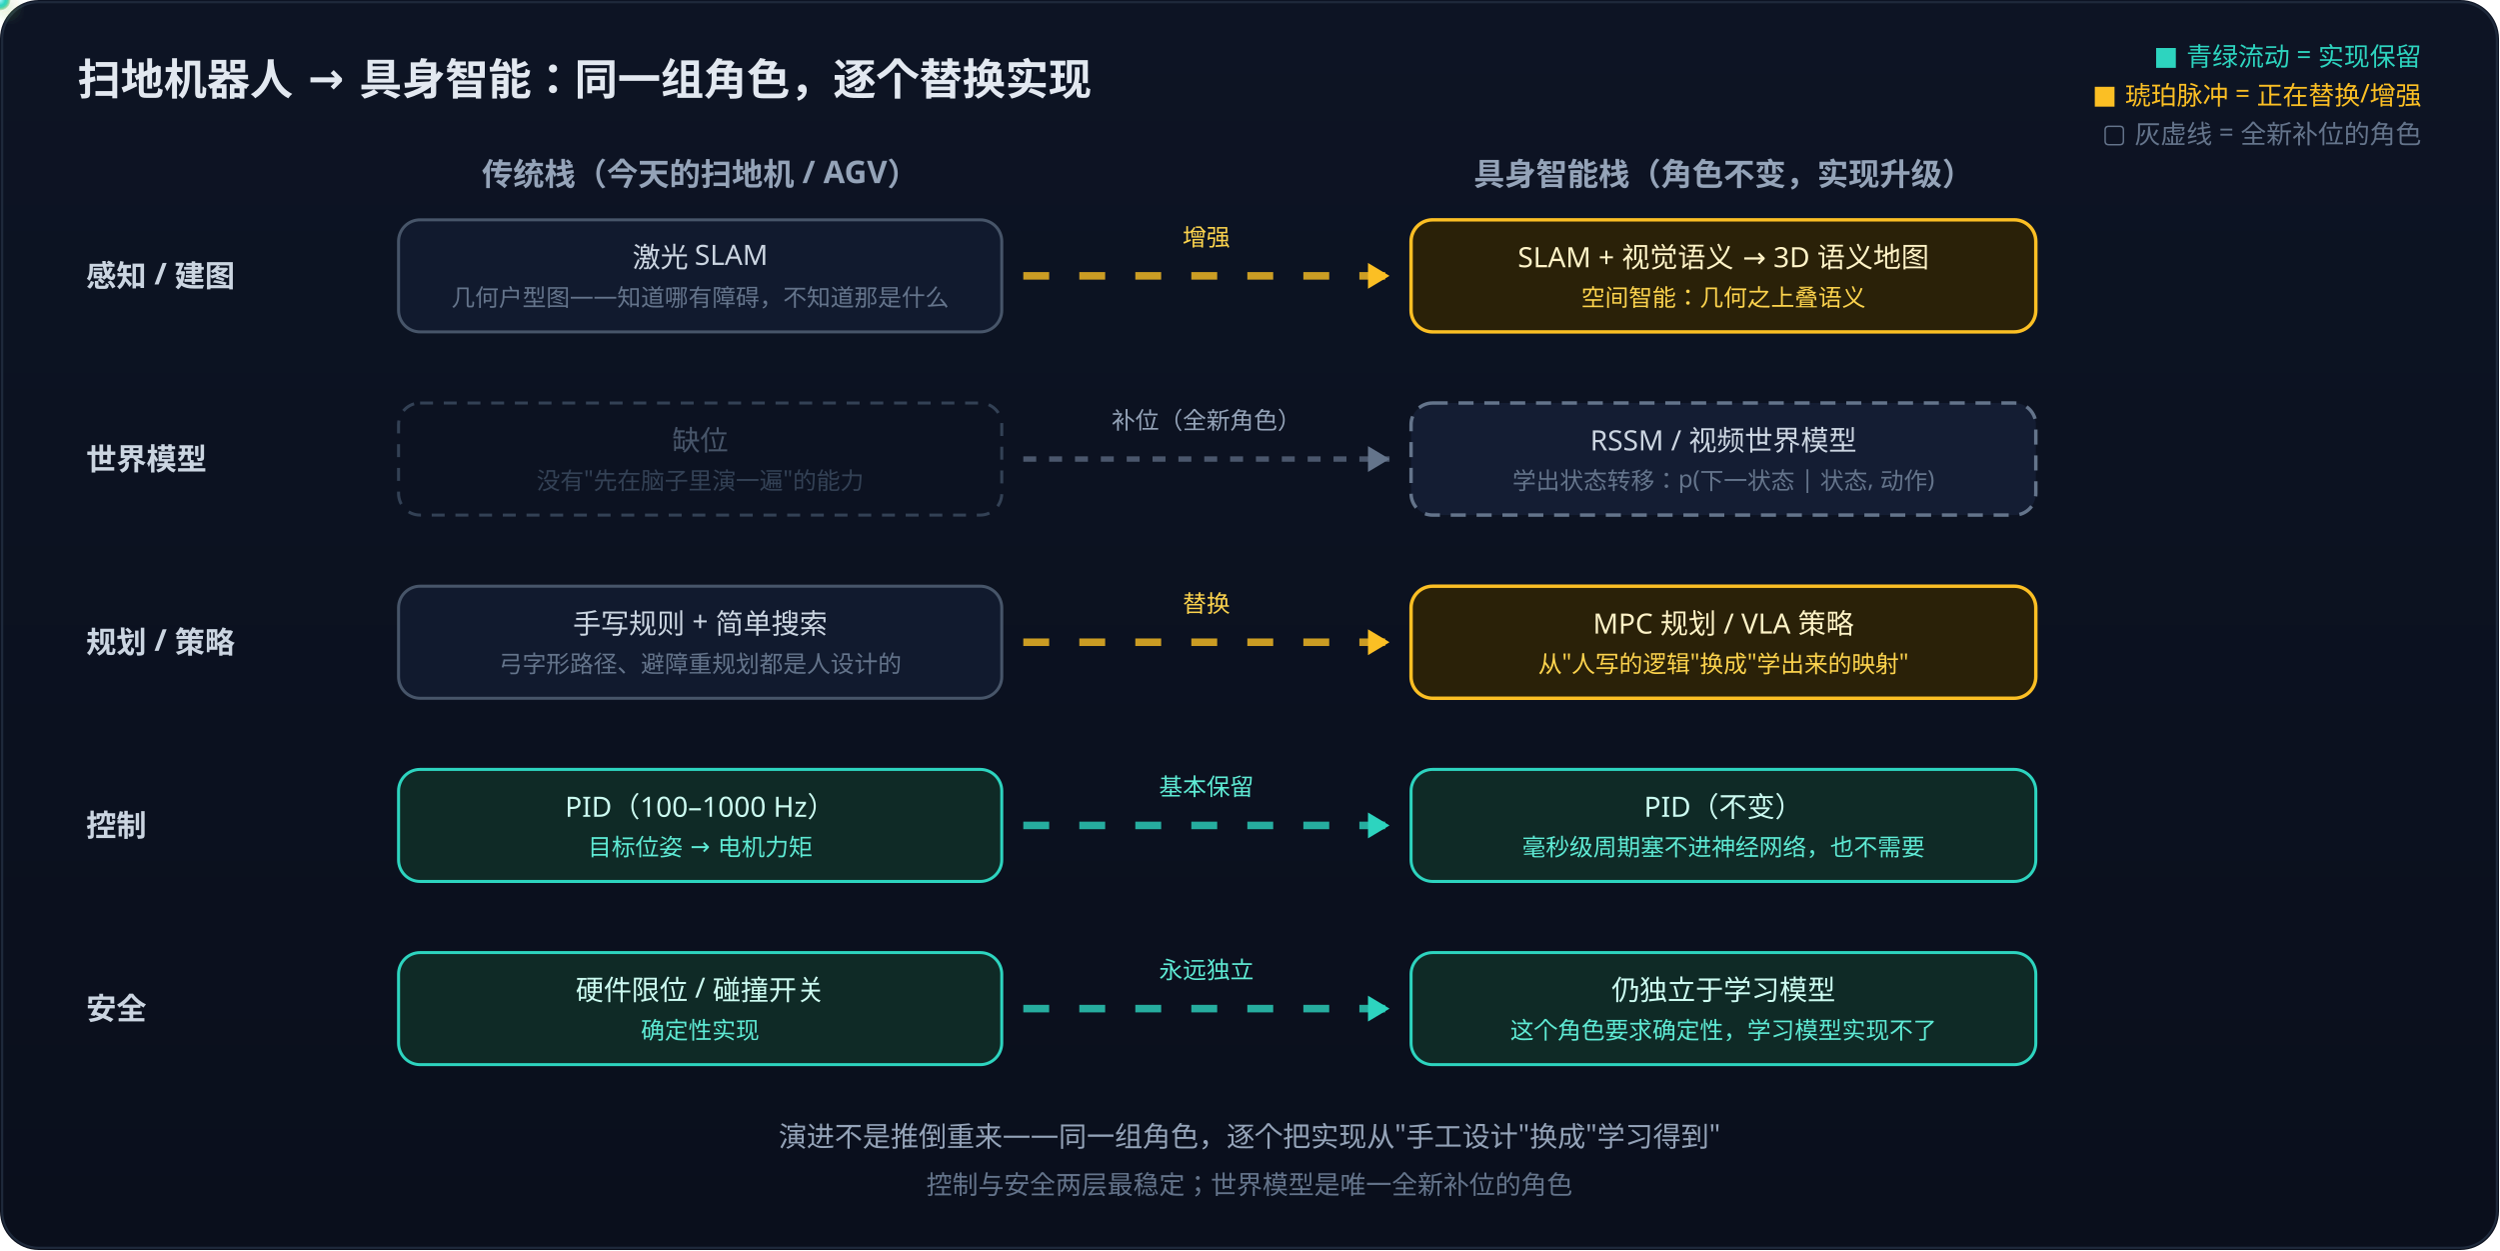
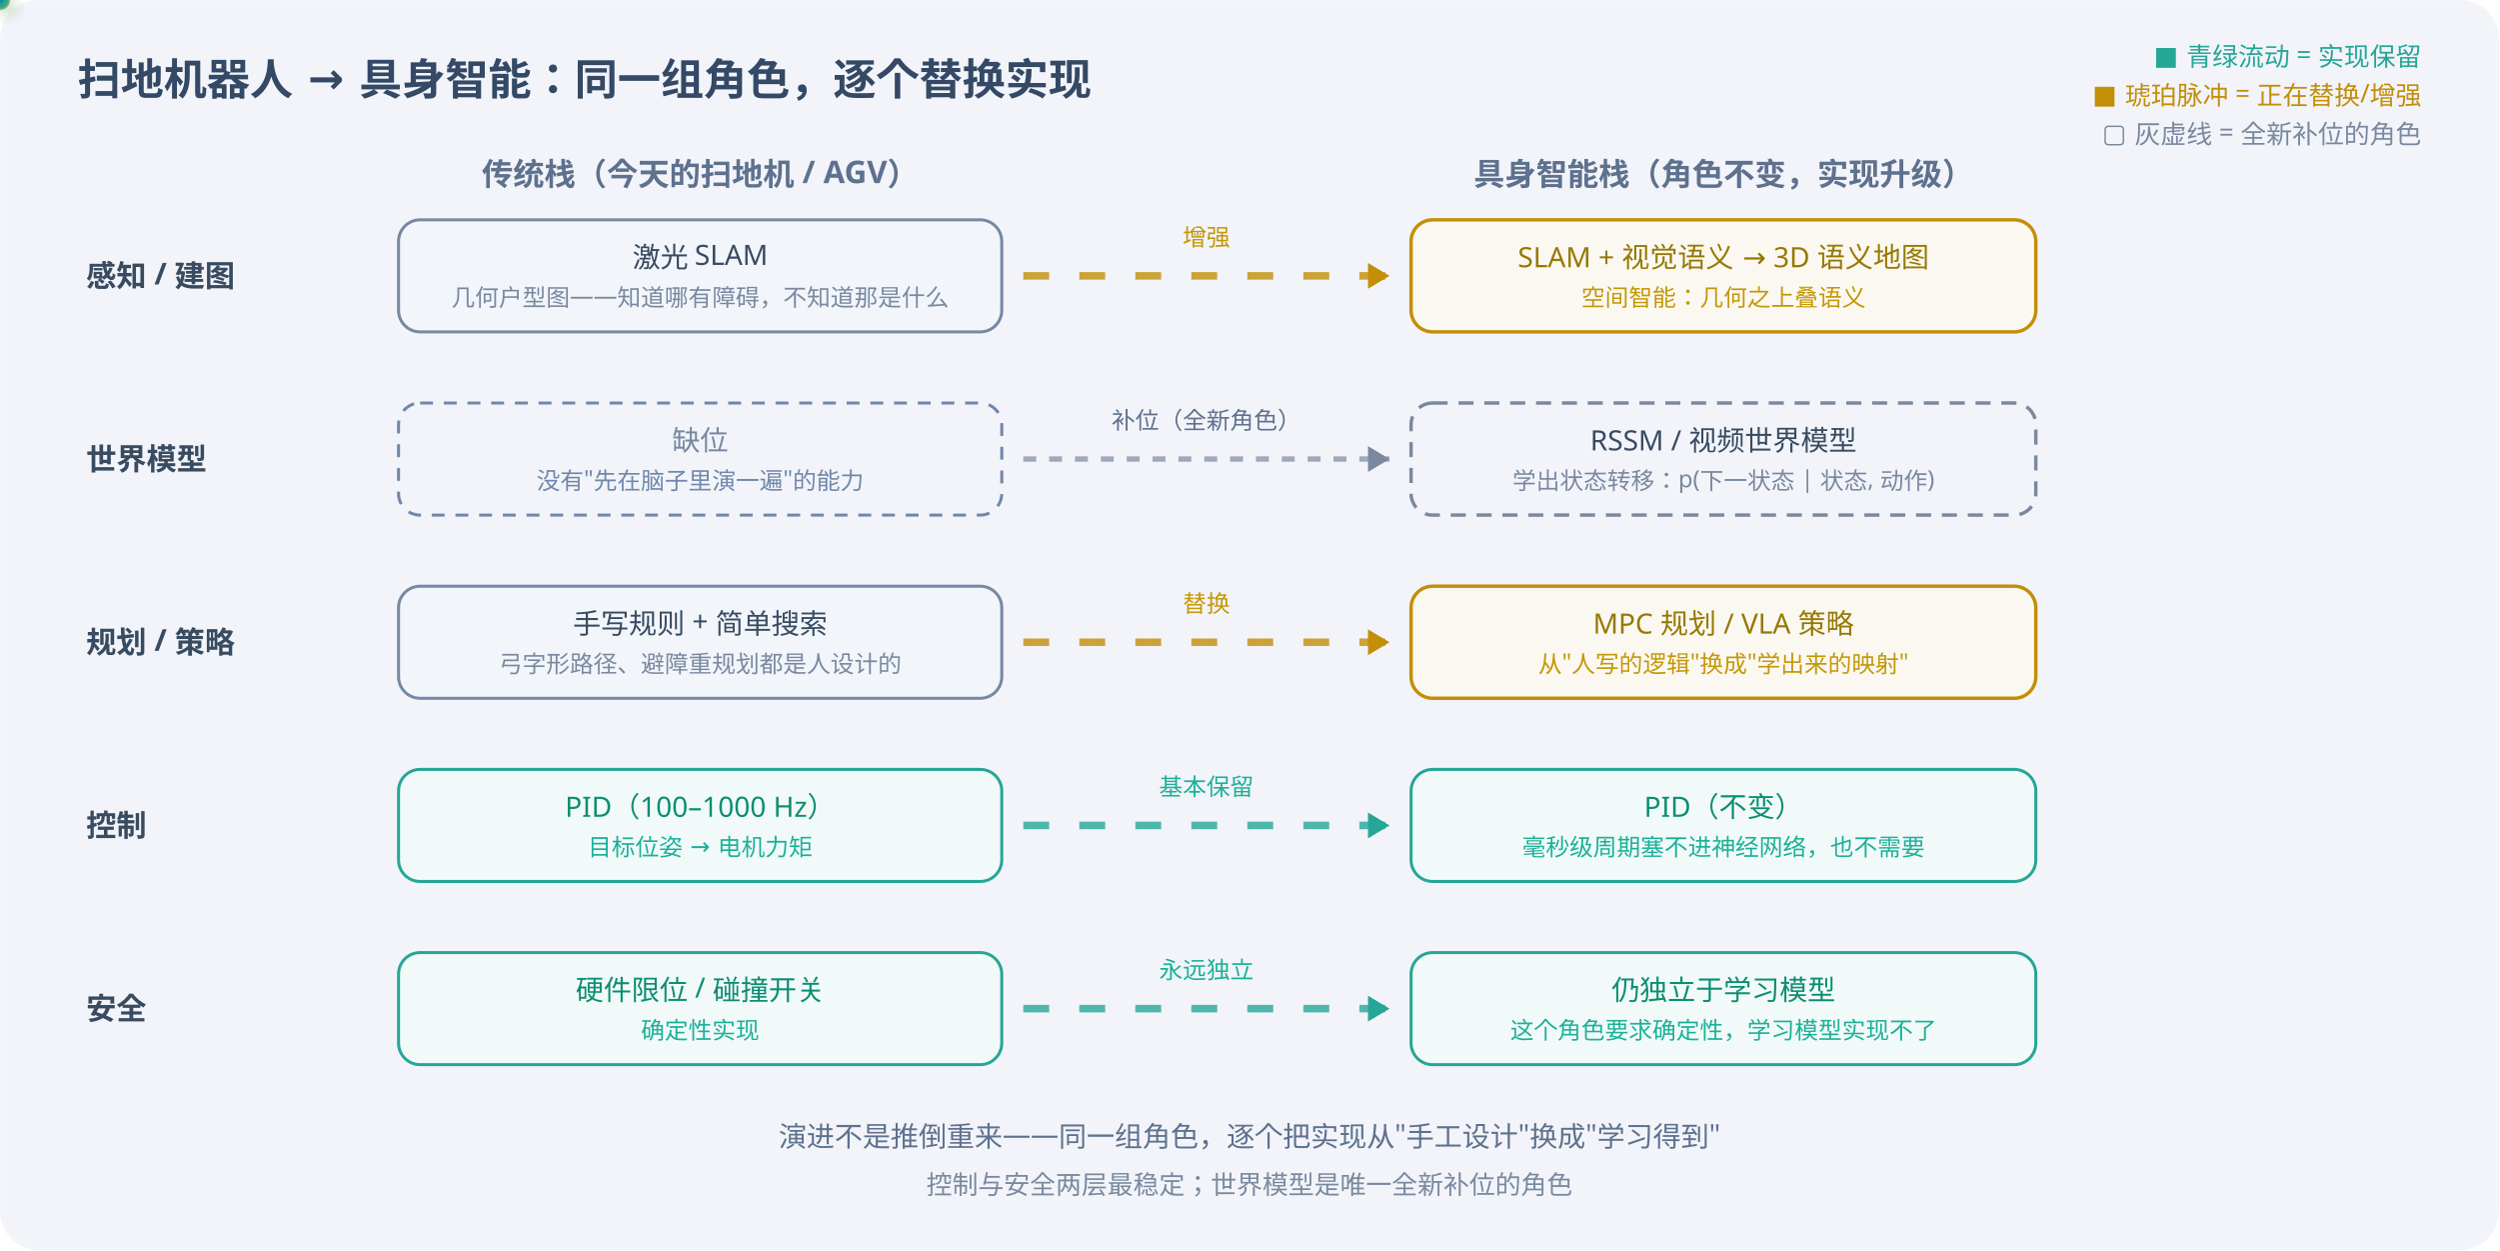
<svg xmlns="http://www.w3.org/2000/svg" width="1160" height="580" viewBox="0 0 1160 580" font-family="PingFang SC, Hiragino Sans GB, Microsoft YaHei, sans-serif">
  <defs>
    <linearGradient id="bg" x1="0" y1="0" x2="0" y2="1">
-       <stop offset="0" stop-color="#0d1424" />
-       <stop offset="1" stop-color="#0a0f1c" />
+       <stop offset="0" stop-color="#f2f4fa" />
+       <stop offset="1" stop-color="#f2f4fa" />
    </linearGradient>
    <filter id="softGlow" x="-60%" y="-60%" width="220%" height="220%">
      <feGaussianBlur stdDeviation="4" result="b" />
      <feMerge>
        <feMergeNode in="b" />
        <feMergeNode in="SourceGraphic" />
      </feMerge>
    </filter>
    <radialGradient id="pTeal" cx="0.5" cy="0.5" r="0.5">
-       <stop offset="0" stop-color="#a5f3fc" />
-       <stop offset="0.5" stop-color="#2dd4bf" />
-       <stop offset="1" stop-color="#2dd4bf" stop-opacity="0" />
+       <stop offset="0" stop-color="#058594" />
+       <stop offset="0.5" stop-color="#26a696" />
+       <stop offset="1" stop-color="#26a696" stop-opacity="0" />
    </radialGradient>
    <radialGradient id="pAmber" cx="0.5" cy="0.5" r="0.5">
-       <stop offset="0" stop-color="#fde68a" />
-       <stop offset="0.5" stop-color="#fbbf24" />
-       <stop offset="1" stop-color="#fbbf24" stop-opacity="0" />
+       <stop offset="0" stop-color="#967903" />
+       <stop offset="0.5" stop-color="#c38f09" />
+       <stop offset="1" stop-color="#c38f09" stop-opacity="0" />
    </radialGradient>
  </defs>
  <style>
    @keyframes flowDash { to { stroke-dashoffset: -60; } }
    @keyframes pulse { 0%,100% { opacity: 0.35; } 50% { opacity: 1; } }
    @keyframes breathe { 0%,100% { opacity: 0.5; } 50% { opacity: 0.95; } }
    .flowT { stroke-dasharray: 12 14; animation: flowDash 1.4s linear infinite; }
    .flowA { stroke-dasharray: 12 14; animation: flowDash 1.0s linear infinite; }
    .pulseA { animation: pulse 1.8s ease-in-out infinite; }
    .breatheS { animation: breathe 2.6s ease-in-out infinite; }
  </style>
  <rect width="1160" height="580" rx="18" fill="url(#bg)" />
-   <rect x="1" y="1" width="1158" height="578" rx="17" fill="none" stroke="#1e293b" stroke-width="1" />
-   <text x="36" y="44" font-size="20" font-weight="700" fill="#e2e8f0">扫地机器人 → 具身智能：同一组角色，逐个替换实现</text>
-   <text x="1124" y="30" font-size="12" fill="#2dd4bf" text-anchor="end">■ 青绿流动 = 实现保留</text>
-   <text x="1124" y="48" font-size="12" fill="#fbbf24" text-anchor="end">■ 琥珀脉冲 = 正在替换/增强</text>
-   <text x="1124" y="66" font-size="12" fill="#64748b" text-anchor="end">▢ 灰虚线 = 全新补位的角色</text>
-   <text x="325" y="86" font-size="14.5" font-weight="600" fill="#94a3b8" text-anchor="middle">传统栈（今天的扫地机 / AGV）</text>
-   <text x="800" y="86" font-size="14.5" font-weight="600" fill="#94a3b8" text-anchor="middle">具身智能栈（角色不变，实现升级）</text>
-   <text x="40" y="133" font-size="14" font-weight="700" fill="#cbd5e1">感知 / 建图</text>
-   <rect x="185" y="102" width="280" height="52" rx="10" fill="#111a2e" stroke="#475569" stroke-width="1.4" />
-   <text x="325" y="124" font-size="13" fill="#cbd5e1" text-anchor="middle">激光 SLAM</text>
-   <text x="325" y="142" font-size="11" fill="#64748b" text-anchor="middle">几何户型图——知道哪有障碍，不知道那是什么</text>
-   <path class="flowA" d="M 475 128 H 645" stroke="#fbbf24" stroke-width="3.5" opacity="0.8" />
-   <path d="M 645 128 l -10 -6 v 12 z" fill="#fbbf24" />
+   <rect x="1" y="1" width="1158" height="578" rx="17" fill="none" stroke="#f3f5f9" stroke-width="1" />
+   <text x="36" y="44" font-size="20" font-weight="700" fill="#344965">扫地机器人 → 具身智能：同一组角色，逐个替换实现</text>
+   <text x="1124" y="30" font-size="12" fill="#26a696" text-anchor="end">■ 青绿流动 = 实现保留</text>
+   <text x="1124" y="48" font-size="12" fill="#c38f09" text-anchor="end">■ 琥珀脉冲 = 正在替换/增强</text>
+   <text x="1124" y="66" font-size="12" fill="#7a899f" text-anchor="end">▢ 灰虚线 = 全新补位的角色</text>
+   <text x="325" y="86" font-size="14.5" font-weight="600" fill="#5e718d" text-anchor="middle">传统栈（今天的扫地机 / AGV）</text>
+   <text x="800" y="86" font-size="14.5" font-weight="600" fill="#5e718d" text-anchor="middle">具身智能栈（角色不变，实现升级）</text>
+   <text x="40" y="133" font-size="14" font-weight="700" fill="#384b61">感知 / 建图</text>
+   <rect x="185" y="102" width="280" height="52" rx="10" fill="#f2f5fa" stroke="#7688a2" stroke-width="1.4" />
+   <text x="325" y="124" font-size="13" fill="#384b61" text-anchor="middle">激光 SLAM</text>
+   <text x="325" y="142" font-size="11" fill="#7a899f" text-anchor="middle">几何户型图——知道哪有障碍，不知道那是什么</text>
+   <path class="flowA" d="M 475 128 H 645" stroke="#c38f09" stroke-width="3.5" opacity="0.8" />
+   <path d="M 645 128 l -10 -6 v 12 z" fill="#c38f09" />
  <circle r="5" fill="url(#pAmber)" filter="url(#softGlow)">
    <animateMotion dur="1.6s" repeatCount="indefinite" path="M 475 128 H 645" />
  </circle>
-   <text x="560" y="114" font-size="11" fill="#fcd34d" text-anchor="middle">增强</text>
+   <text x="560" y="114" font-size="11" fill="#c49808" text-anchor="middle">增强</text>
  <g class="pulseA">
-     <rect x="655" y="102" width="290" height="52" rx="10" fill="#2a2108" stroke="#fbbf24" stroke-width="1.6" />
+     <rect x="655" y="102" width="290" height="52" rx="10" fill="#fbf8f1" stroke="#c38f09" stroke-width="1.6" />
  </g>
-   <text x="800" y="124" font-size="13" fill="#fef3c7" text-anchor="middle">SLAM + 视觉语义 → 3D 语义地图</text>
-   <text x="800" y="142" font-size="11" fill="#fcd34d" text-anchor="middle">空间智能：几何之上叠语义</text>
-   <text x="40" y="218" font-size="14" font-weight="700" fill="#cbd5e1">世界模型</text>
-   <rect x="185" y="187" width="280" height="52" rx="10" fill="none" stroke="#334155" stroke-width="1.4" stroke-dasharray="6 5" />
-   <text x="325" y="209" font-size="13" fill="#475569" text-anchor="middle">缺位</text>
-   <text x="325" y="227" font-size="11" fill="#334155" text-anchor="middle">没有"先在脑子里演一遍"的能力</text>
-   <path d="M 475 213 H 645" stroke="#64748b" stroke-width="2.5" stroke-dasharray="6 6" opacity="0.7" />
-   <path d="M 645 213 l -10 -6 v 12 z" fill="#64748b" />
-   <text x="560" y="199" font-size="11" fill="#94a3b8" text-anchor="middle">补位（全新角色）</text>
+   <text x="800" y="124" font-size="13" fill="#967903" text-anchor="middle">SLAM + 视觉语义 → 3D 语义地图</text>
+   <text x="800" y="142" font-size="11" fill="#c49808" text-anchor="middle">空间智能：几何之上叠语义</text>
+   <text x="40" y="218" font-size="14" font-weight="700" fill="#384b61">世界模型</text>
+   <rect x="185" y="187" width="280" height="52" rx="10" fill="none" stroke="#7087a9" stroke-width="1.4" stroke-dasharray="6 5" />
+   <text x="325" y="209" font-size="13" fill="#7688a2" text-anchor="middle">缺位</text>
+   <text x="325" y="227" font-size="11" fill="#7087a9" text-anchor="middle">没有"先在脑子里演一遍"的能力</text>
+   <path d="M 475 213 H 645" stroke="#7a899f" stroke-width="2.5" stroke-dasharray="6 6" opacity="0.7" />
+   <path d="M 645 213 l -10 -6 v 12 z" fill="#7a899f" />
+   <text x="560" y="199" font-size="11" fill="#5e718d" text-anchor="middle">补位（全新角色）</text>
  <g class="breatheS">
-     <rect x="655" y="187" width="290" height="52" rx="10" fill="#141d33" stroke="#64748b" stroke-width="1.6" stroke-dasharray="7 5" />
+     <rect x="655" y="187" width="290" height="52" rx="10" fill="#f2f4fa" stroke="#7a899f" stroke-width="1.6" stroke-dasharray="7 5" />
  </g>
-   <text x="800" y="209" font-size="13" fill="#cbd5e1" text-anchor="middle">RSSM / 视频世界模型</text>
-   <text x="800" y="227" font-size="11" fill="#64748b" text-anchor="middle">学出状态转移：p(下一状态 | 状态, 动作)</text>
-   <text x="40" y="303" font-size="14" font-weight="700" fill="#cbd5e1">规划 / 策略</text>
-   <rect x="185" y="272" width="280" height="52" rx="10" fill="#111a2e" stroke="#475569" stroke-width="1.4" />
-   <text x="325" y="294" font-size="13" fill="#cbd5e1" text-anchor="middle">手写规则 + 简单搜索</text>
-   <text x="325" y="312" font-size="11" fill="#64748b" text-anchor="middle">弓字形路径、避障重规划都是人设计的</text>
-   <path class="flowA" d="M 475 298 H 645" stroke="#fbbf24" stroke-width="3.5" opacity="0.8" />
-   <path d="M 645 298 l -10 -6 v 12 z" fill="#fbbf24" />
+   <text x="800" y="209" font-size="13" fill="#384b61" text-anchor="middle">RSSM / 视频世界模型</text>
+   <text x="800" y="227" font-size="11" fill="#7a899f" text-anchor="middle">学出状态转移：p(下一状态 | 状态, 动作)</text>
+   <text x="40" y="303" font-size="14" font-weight="700" fill="#384b61">规划 / 策略</text>
+   <rect x="185" y="272" width="280" height="52" rx="10" fill="#f2f5fa" stroke="#7688a2" stroke-width="1.4" />
+   <text x="325" y="294" font-size="13" fill="#384b61" text-anchor="middle">手写规则 + 简单搜索</text>
+   <text x="325" y="312" font-size="11" fill="#7a899f" text-anchor="middle">弓字形路径、避障重规划都是人设计的</text>
+   <path class="flowA" d="M 475 298 H 645" stroke="#c38f09" stroke-width="3.5" opacity="0.8" />
+   <path d="M 645 298 l -10 -6 v 12 z" fill="#c38f09" />
  <circle r="5" fill="url(#pAmber)" filter="url(#softGlow)">
    <animateMotion dur="1.6s" begin="0.5s" repeatCount="indefinite" path="M 475 298 H 645" />
  </circle>
-   <text x="560" y="284" font-size="11" fill="#fcd34d" text-anchor="middle">替换</text>
+   <text x="560" y="284" font-size="11" fill="#c49808" text-anchor="middle">替换</text>
  <g class="pulseA">
-     <rect x="655" y="272" width="290" height="52" rx="10" fill="#2a2108" stroke="#fbbf24" stroke-width="1.6" />
+     <rect x="655" y="272" width="290" height="52" rx="10" fill="#fbf8f1" stroke="#c38f09" stroke-width="1.6" />
  </g>
-   <text x="800" y="294" font-size="13" fill="#fef3c7" text-anchor="middle">MPC 规划 / VLA 策略</text>
-   <text x="800" y="312" font-size="11" fill="#fcd34d" text-anchor="middle">从"人写的逻辑"换成"学出来的映射"</text>
-   <text x="40" y="388" font-size="14" font-weight="700" fill="#cbd5e1">控制</text>
-   <rect x="185" y="357" width="280" height="52" rx="10" fill="#0f2a26" stroke="#2dd4bf" stroke-width="1.4" />
-   <text x="325" y="379" font-size="13" fill="#ccfbf1" text-anchor="middle">PID（100–1000 Hz）</text>
-   <text x="325" y="397" font-size="11" fill="#5eead4" text-anchor="middle">目标位姿 → 电机力矩</text>
-   <path class="flowT" d="M 475 383 H 645" stroke="#2dd4bf" stroke-width="3.5" opacity="0.8" />
-   <path d="M 645 383 l -10 -6 v 12 z" fill="#2dd4bf" />
+   <text x="800" y="294" font-size="13" fill="#967903" text-anchor="middle">MPC 规划 / VLA 策略</text>
+   <text x="800" y="312" font-size="11" fill="#c49808" text-anchor="middle">从"人写的逻辑"换成"学出来的映射"</text>
+   <text x="40" y="388" font-size="14" font-weight="700" fill="#384b61">控制</text>
+   <rect x="185" y="357" width="280" height="52" rx="10" fill="#f2faf9" stroke="#26a696" stroke-width="1.4" />
+   <text x="325" y="379" font-size="13" fill="#0b8e72" text-anchor="middle">PID（100–1000 Hz）</text>
+   <text x="325" y="397" font-size="11" fill="#1bb199" text-anchor="middle">目标位姿 → 电机力矩</text>
+   <path class="flowT" d="M 475 383 H 645" stroke="#26a696" stroke-width="3.5" opacity="0.8" />
+   <path d="M 645 383 l -10 -6 v 12 z" fill="#26a696" />
  <circle r="5" fill="url(#pTeal)" filter="url(#softGlow)">
    <animateMotion dur="2s" repeatCount="indefinite" path="M 475 383 H 645" />
  </circle>
-   <text x="560" y="369" font-size="11" fill="#5eead4" text-anchor="middle">基本保留</text>
-   <rect x="655" y="357" width="290" height="52" rx="10" fill="#0f2a26" stroke="#2dd4bf" stroke-width="1.4" />
-   <text x="800" y="379" font-size="13" fill="#ccfbf1" text-anchor="middle">PID（不变）</text>
-   <text x="800" y="397" font-size="11" fill="#5eead4" text-anchor="middle">毫秒级周期塞不进神经网络，也不需要</text>
-   <text x="40" y="473" font-size="14" font-weight="700" fill="#cbd5e1">安全</text>
-   <rect x="185" y="442" width="280" height="52" rx="10" fill="#0f2a26" stroke="#2dd4bf" stroke-width="1.4" />
-   <text x="325" y="464" font-size="13" fill="#ccfbf1" text-anchor="middle">硬件限位 / 碰撞开关</text>
-   <text x="325" y="482" font-size="11" fill="#5eead4" text-anchor="middle">确定性实现</text>
-   <path class="flowT" d="M 475 468 H 645" stroke="#2dd4bf" stroke-width="3.5" opacity="0.8" />
-   <path d="M 645 468 l -10 -6 v 12 z" fill="#2dd4bf" />
+   <text x="560" y="369" font-size="11" fill="#1bb199" text-anchor="middle">基本保留</text>
+   <rect x="655" y="357" width="290" height="52" rx="10" fill="#f2faf9" stroke="#26a696" stroke-width="1.4" />
+   <text x="800" y="379" font-size="13" fill="#0b8e72" text-anchor="middle">PID（不变）</text>
+   <text x="800" y="397" font-size="11" fill="#1bb199" text-anchor="middle">毫秒级周期塞不进神经网络，也不需要</text>
+   <text x="40" y="473" font-size="14" font-weight="700" fill="#384b61">安全</text>
+   <rect x="185" y="442" width="280" height="52" rx="10" fill="#f2faf9" stroke="#26a696" stroke-width="1.4" />
+   <text x="325" y="464" font-size="13" fill="#0b8e72" text-anchor="middle">硬件限位 / 碰撞开关</text>
+   <text x="325" y="482" font-size="11" fill="#1bb199" text-anchor="middle">确定性实现</text>
+   <path class="flowT" d="M 475 468 H 645" stroke="#26a696" stroke-width="3.5" opacity="0.8" />
+   <path d="M 645 468 l -10 -6 v 12 z" fill="#26a696" />
  <circle r="5" fill="url(#pTeal)" filter="url(#softGlow)">
    <animateMotion dur="2s" begin="1s" repeatCount="indefinite" path="M 475 468 H 645" />
  </circle>
-   <text x="560" y="454" font-size="11" fill="#5eead4" text-anchor="middle">永远独立</text>
-   <rect x="655" y="442" width="290" height="52" rx="10" fill="#0f2a26" stroke="#2dd4bf" stroke-width="1.4" />
-   <text x="800" y="464" font-size="13" fill="#ccfbf1" text-anchor="middle">仍独立于学习模型</text>
-   <text x="800" y="482" font-size="11" fill="#5eead4" text-anchor="middle">这个角色要求确定性，学习模型实现不了</text>
-   <text x="580" y="532" font-size="13" fill="#94a3b8" text-anchor="middle">演进不是推倒重来——同一组角色，逐个把实现从"手工设计"换成"学习得到"</text>
-   <text x="580" y="554" font-size="12" fill="#64748b" text-anchor="middle">控制与安全两层最稳定；世界模型是唯一全新补位的角色</text>
+   <text x="560" y="454" font-size="11" fill="#1bb199" text-anchor="middle">永远独立</text>
+   <rect x="655" y="442" width="290" height="52" rx="10" fill="#f2faf9" stroke="#26a696" stroke-width="1.4" />
+   <text x="800" y="464" font-size="13" fill="#0b8e72" text-anchor="middle">仍独立于学习模型</text>
+   <text x="800" y="482" font-size="11" fill="#1bb199" text-anchor="middle">这个角色要求确定性，学习模型实现不了</text>
+   <text x="580" y="532" font-size="13" fill="#5e718d" text-anchor="middle">演进不是推倒重来——同一组角色，逐个把实现从"手工设计"换成"学习得到"</text>
+   <text x="580" y="554" font-size="12" fill="#7a899f" text-anchor="middle">控制与安全两层最稳定；世界模型是唯一全新补位的角色</text>
</svg>
